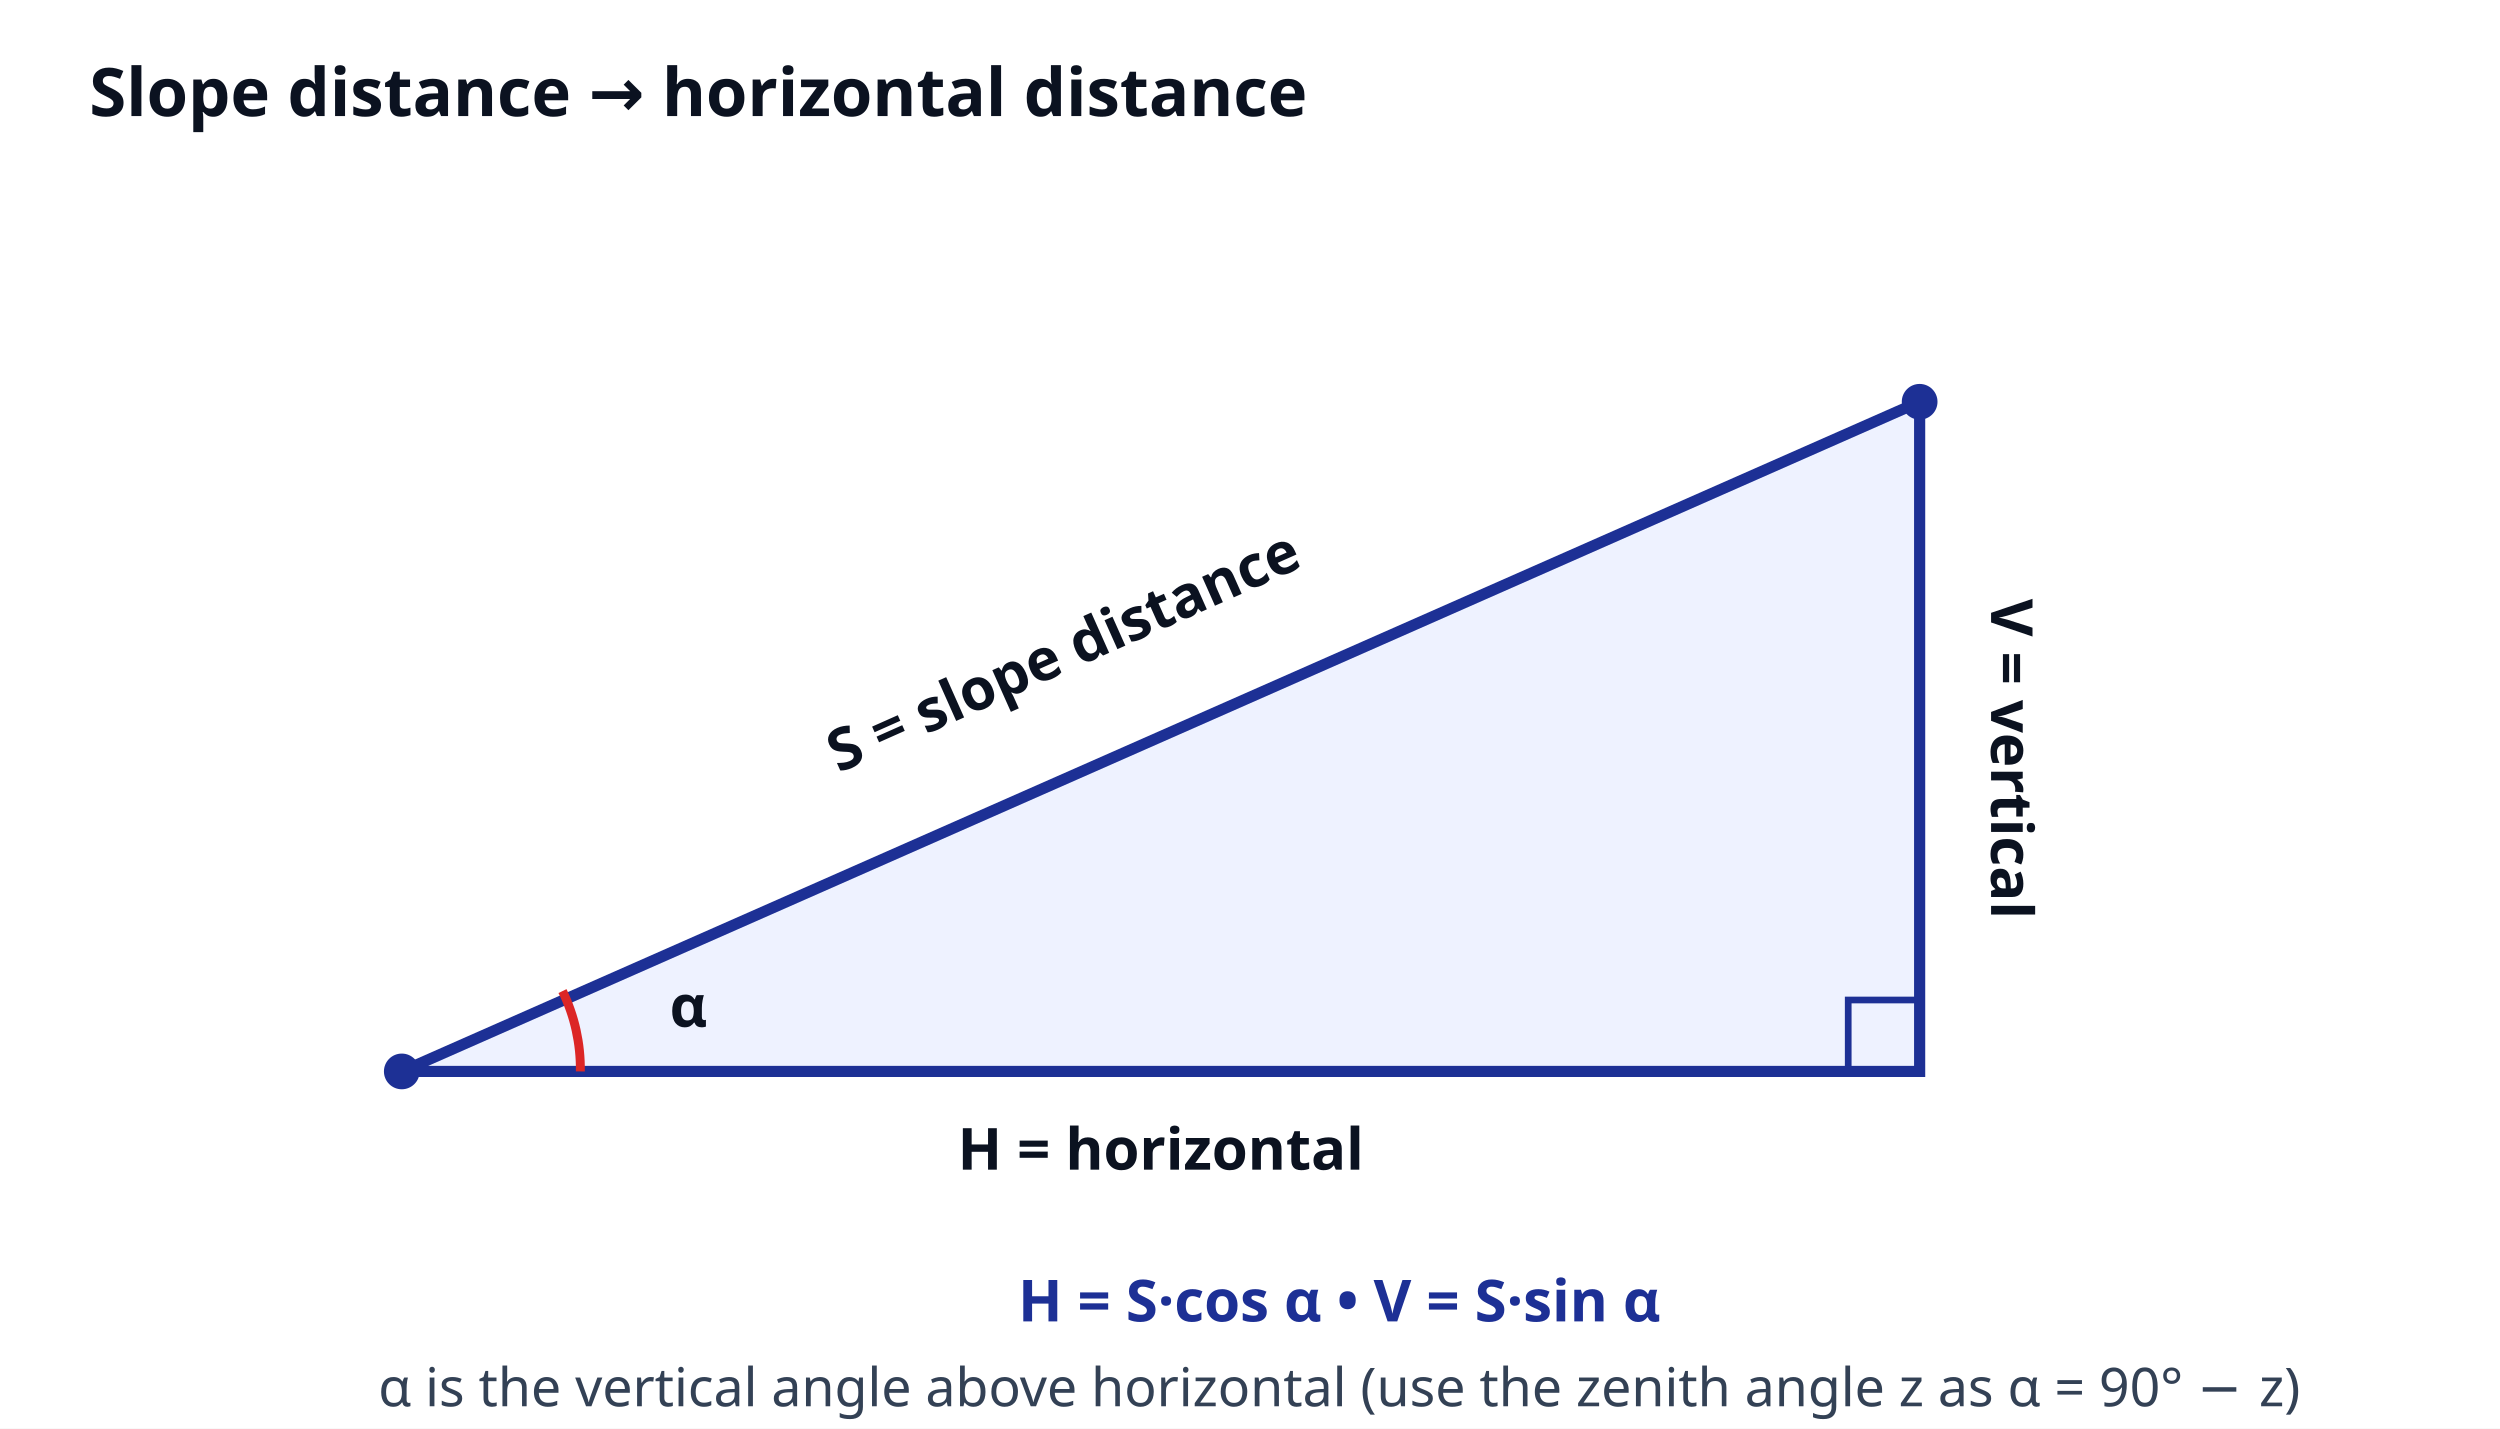
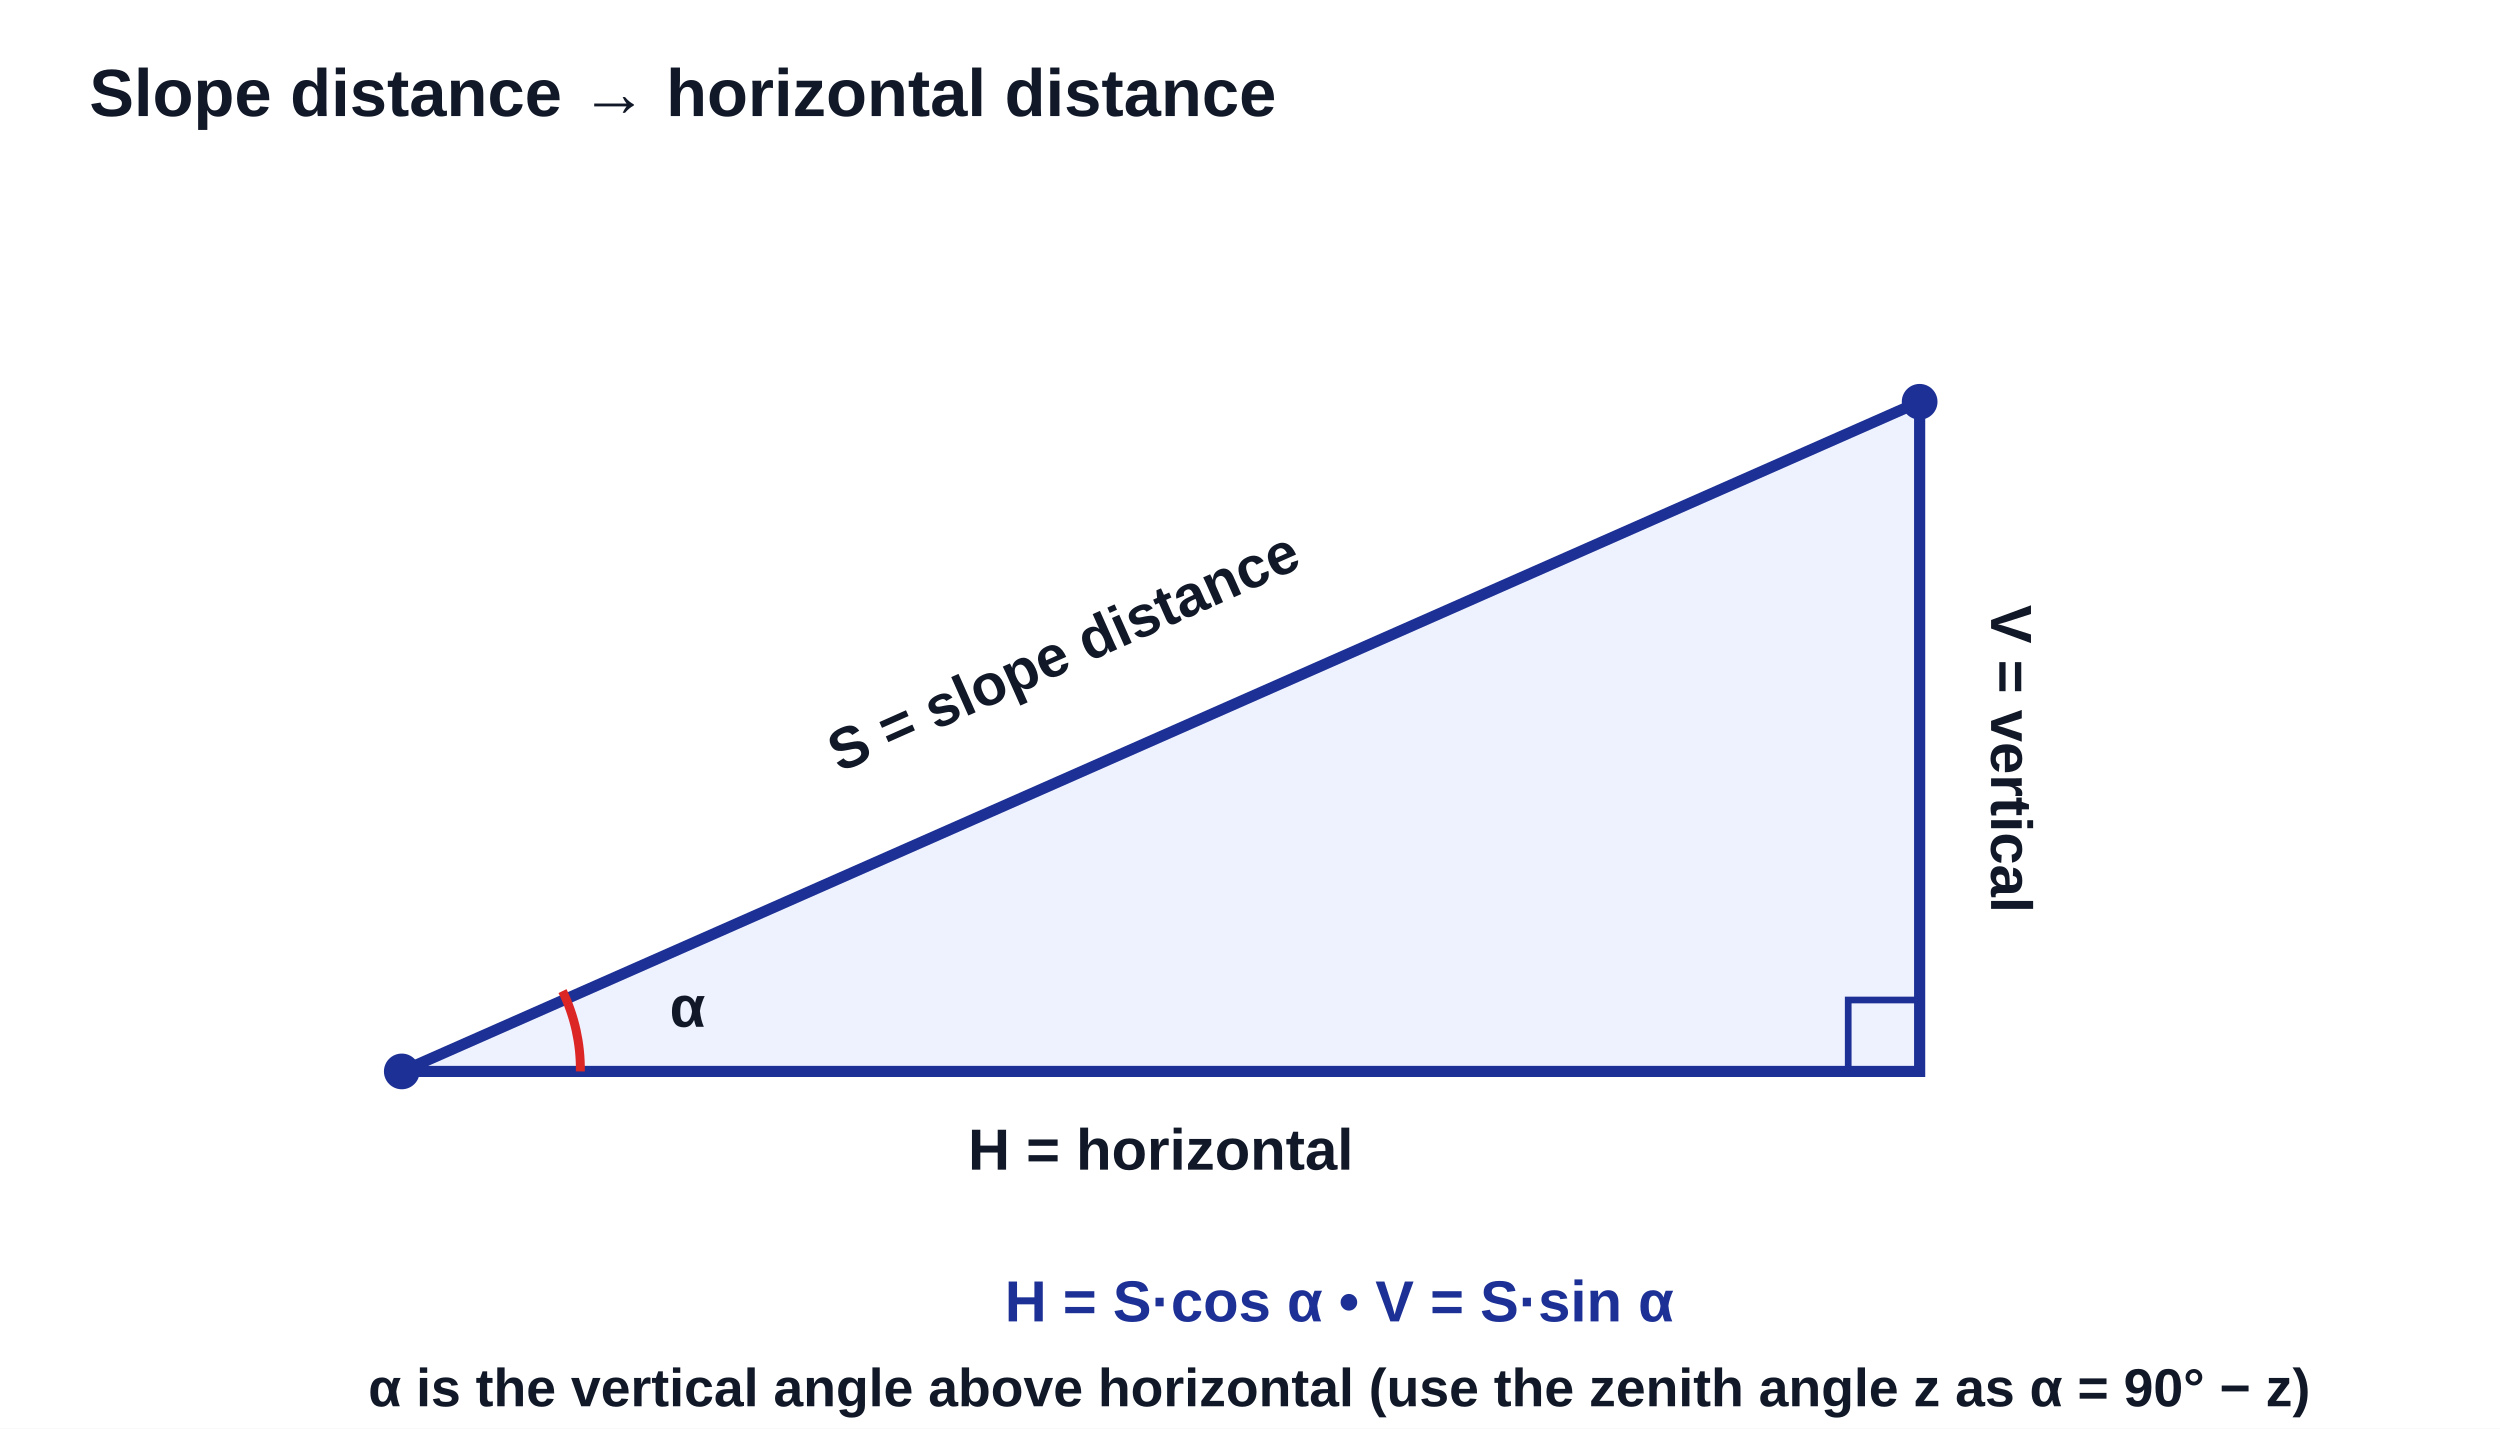
<svg xmlns="http://www.w3.org/2000/svg" viewBox="0 0 560 320" role="img" aria-label="Reducing a slope distance to horizontal: a right triangle whose hypotenuse is the slope distance S at vertical angle alpha, with horizontal distance H equals S cosine alpha and vertical difference V equals S sine alpha.">
-   <style>
-     .ttl{font:700 15px 'Segoe UI',sans-serif;fill:#0b1220}
+   <style>text{stroke:none;paint-order:fill}
+     .ttl{font:700 15px Arial,Helvetica,sans-serif;fill:#111827}
    .tri{fill:#eef2ff;stroke:#1d3095;stroke-width:2.5}
-     .side{font:600 13px 'Segoe UI',sans-serif;fill:#0b1220}
-     .f{font:600 13px 'Segoe UI',sans-serif;fill:#1d3095}
+     .side{font:700 13px Arial,Helvetica,sans-serif;fill:#111827}
+     .f{font:700 13px Arial,Helvetica,sans-serif;fill:#1d3095}
    .ang{fill:none;stroke:#dc2626;stroke-width:2}
-     .lab{font:12px 'Segoe UI',sans-serif;fill:#334155}
+     .lab{font:700 12px Arial,Helvetica,sans-serif;fill:#111827}
    .pt{fill:#1d3095}
  </style>
  <rect width="560" height="320" fill="#ffffff" />
  <text class="ttl" x="20" y="26">Slope distance → horizontal distance</text>
  <polygon class="tri" points="90,240 430,240 430,90" />
  <circle class="pt" cx="90" cy="240" r="4" />
  <circle class="pt" cx="430" cy="90" r="4" />
  <text class="side" x="240" y="150" text-anchor="middle" transform="rotate(-24 240 150)" fill="#1d3095">S = slope distance</text>
  <text class="side" x="260" y="262" text-anchor="middle">H = horizontal</text>
  <text class="side" x="446" y="170" text-anchor="middle" transform="rotate(90 446 170)">V = vertical</text>
  <path class="ang" d="M 130 240 A 40 40 0 0 0 126 222" />
  <text class="side" x="150" y="230" fill="#dc2626">α</text>
  <rect x="414" y="224" width="16" height="16" fill="none" stroke="#1d3095" stroke-width="1.5" />
  <text class="f" x="300" y="296" text-anchor="middle">H = S·cos α   •   V = S·sin α</text>
  <text class="lab" x="300" y="315" text-anchor="middle">α is the vertical angle above horizontal (use the zenith angle z as α = 90° − z)</text>
</svg>
